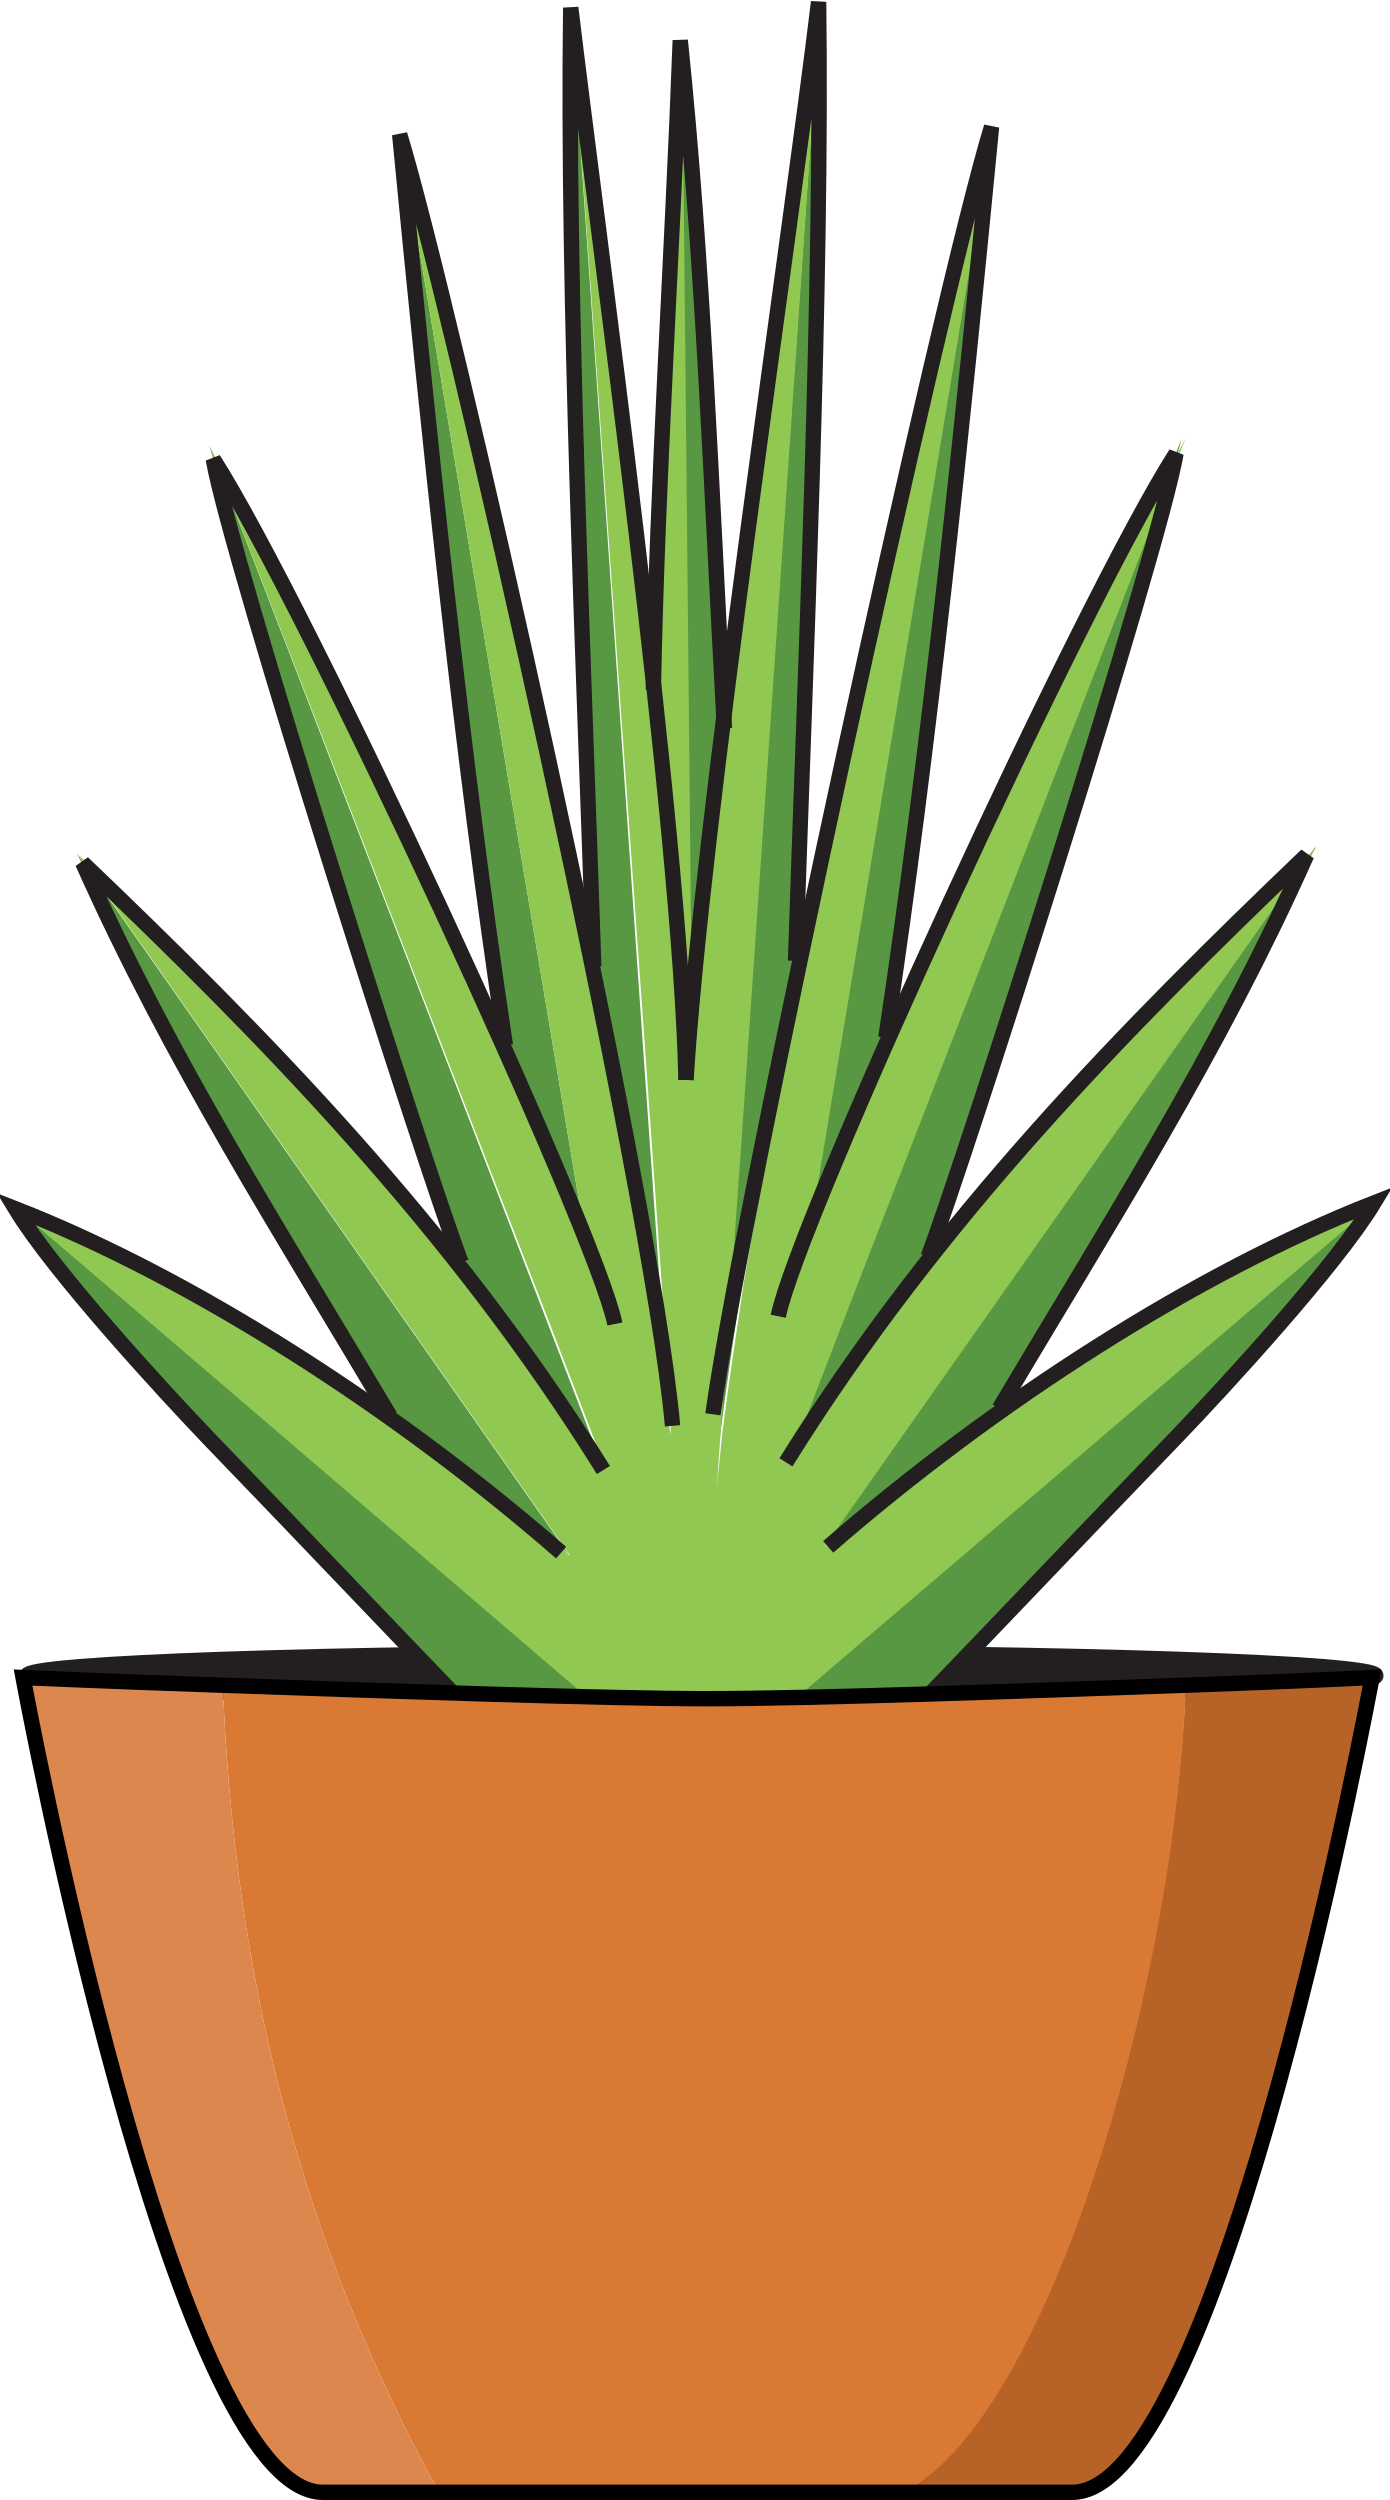
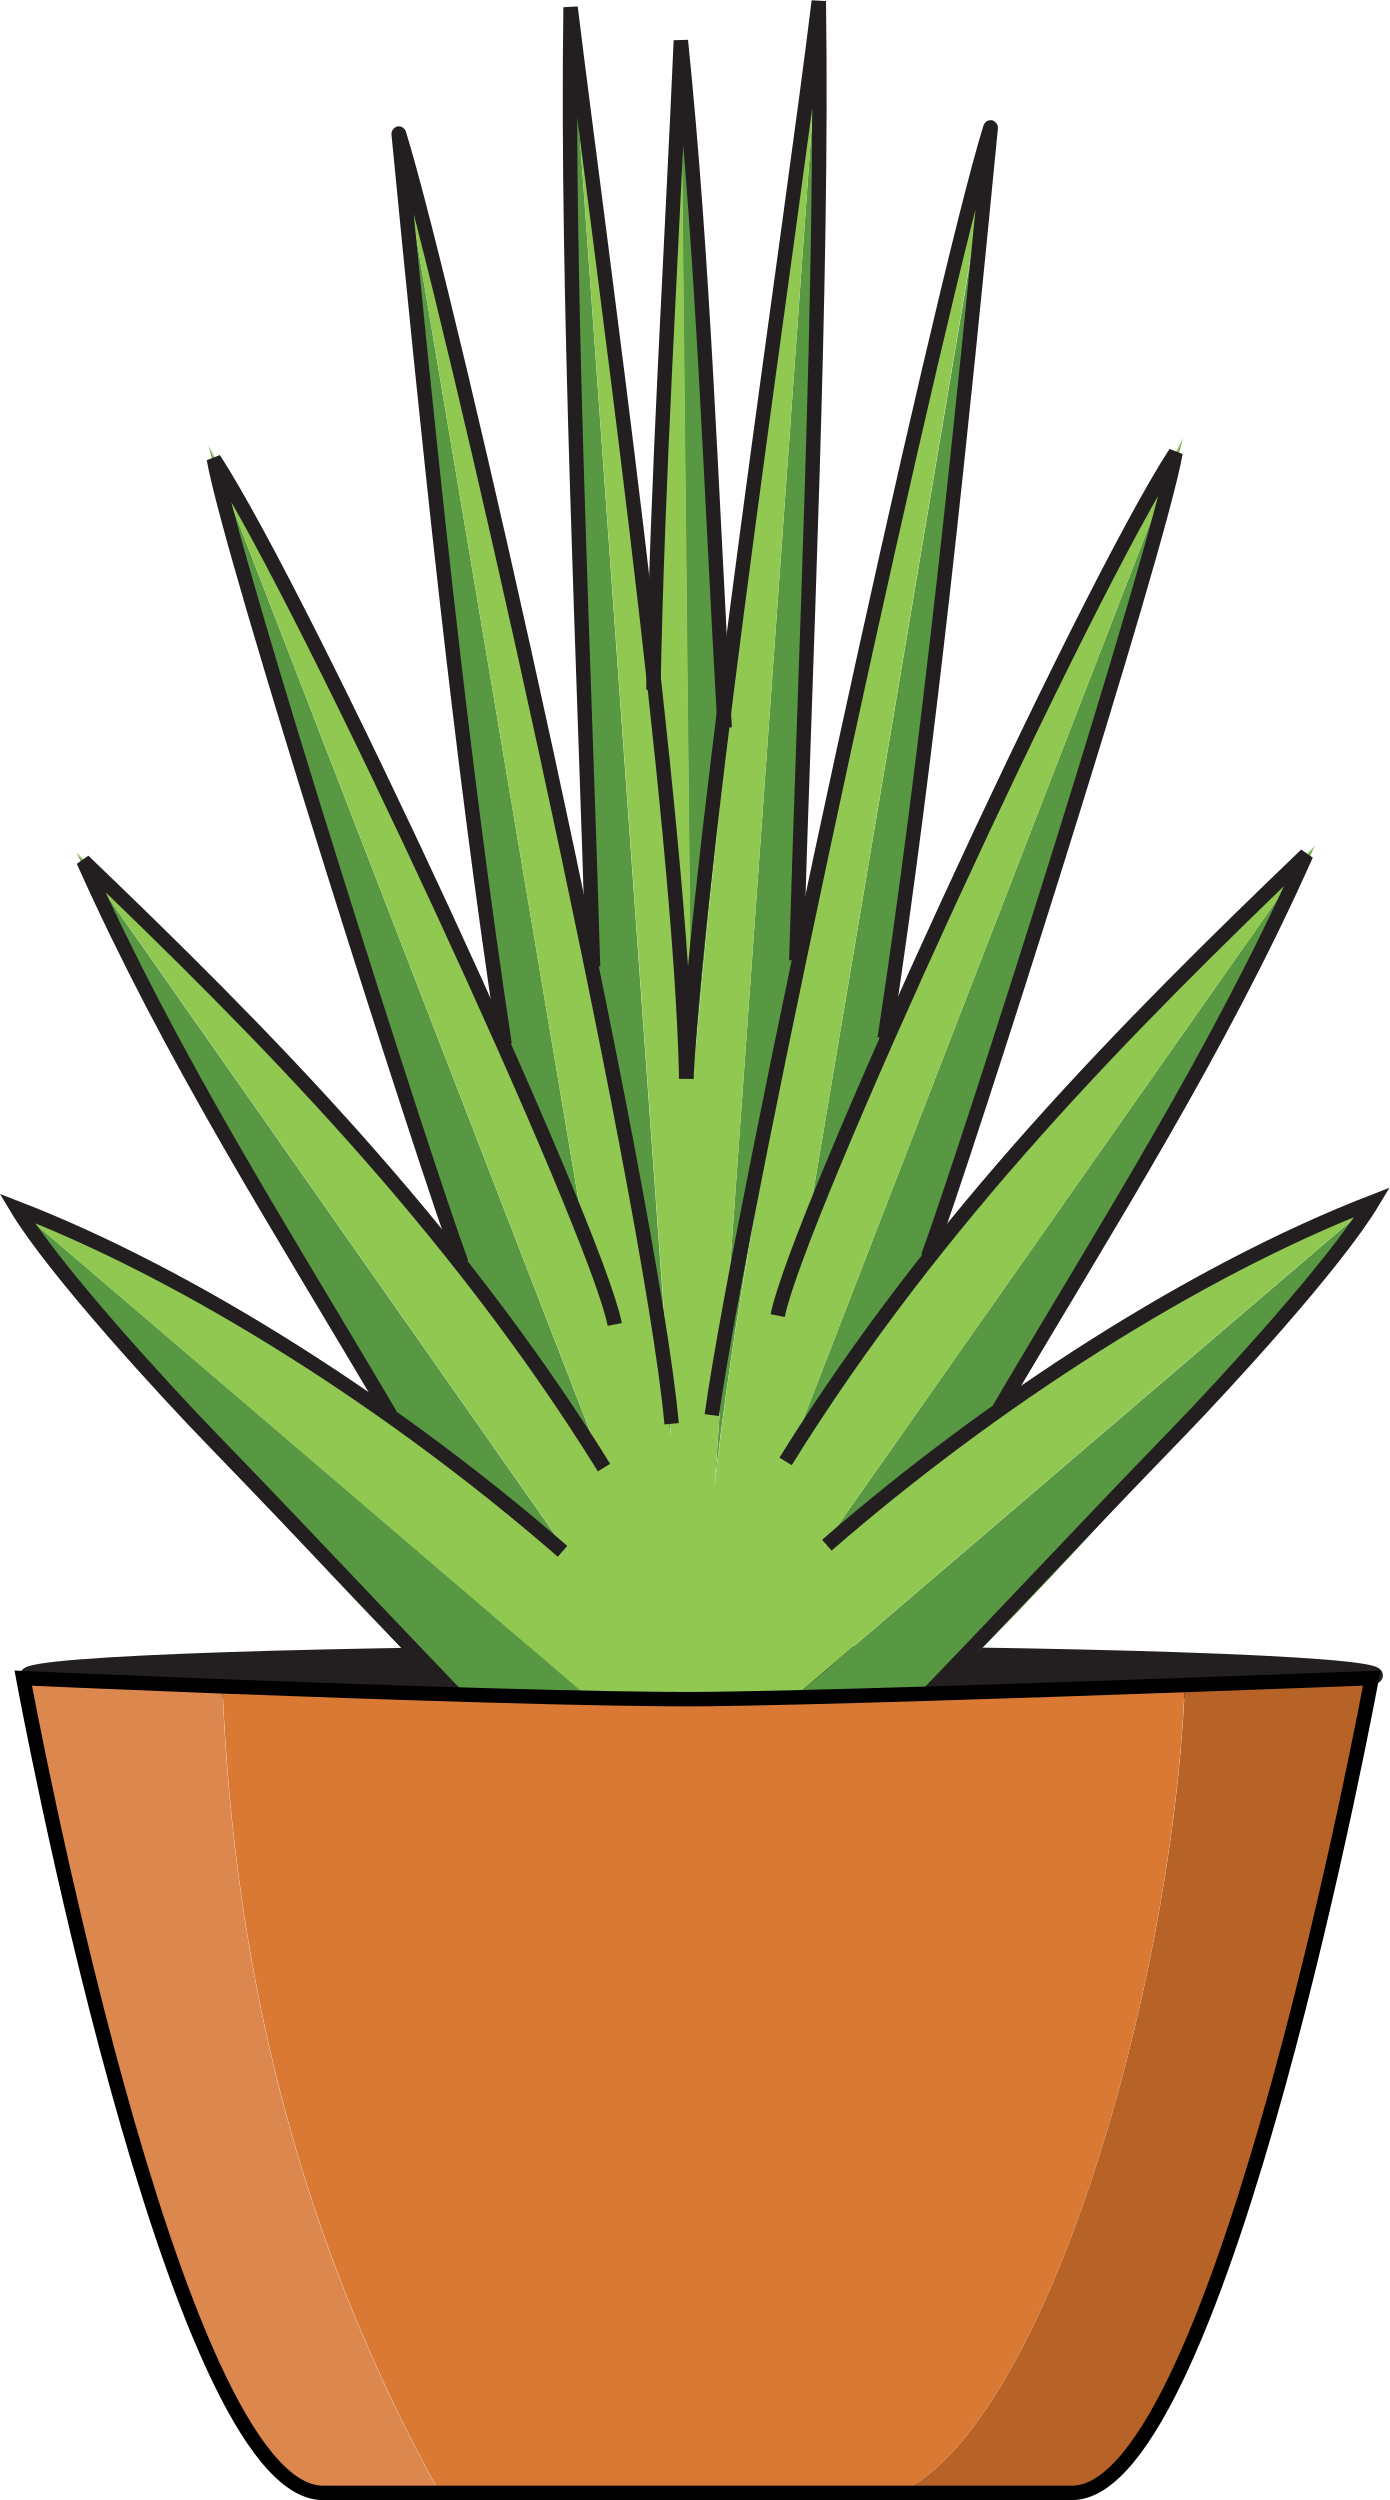
- <svg xmlns="http://www.w3.org/2000/svg" id="a" width="72.3" height="130.1" viewBox="0 0 72.3 130.1">
+ <svg xmlns="http://www.w3.org/2000/svg" id="a" width="72.32" height="130.13" viewBox="0 0 72.32 130.13">
  <defs>
-     <style>.b{fill:#231f20;stroke-linecap:round;}.b,.c{stroke:#231f20;}.b,.c,.d{stroke-width:.8px;}.c,.d{fill:none;}.d{stroke:#000;}.e{fill:#589843;}.e,.f,.g,.h,.i{stroke-width:0px;}.f{fill:#dc874e;}.g{fill:#da7934;}.h{fill:#b76328;}.i{fill:#91c852;}</style>
+     <style>.b{fill:#231f20;stroke-linecap:round;}.b,.c{stroke:#231f20;}.b,.c,.d{stroke-width:.75px;}.c,.d{fill:none;}.d{stroke:#000;}.e{fill:#589843;}.e,.f,.g,.h,.i{stroke-width:0px;}.f{fill:#dc874e;}.g{fill:#da7934;}.h{fill:#b76328;}.i{fill:#91c852;}</style>
  </defs>
-   <ellipse class="b" cx="36.5" cy="87.2" rx="35.1" ry="1.2" />
-   <path class="e" d="m43.5,86.5l-6.4,5.5-.3.2-.6.5-.2.2-.4.3-.4.3c0-.1,0-.3,0-.4,0-.3,0-.6,0-.9l-6.2-5.3L.9,62.9c1.1,1.6,30.7,38.2,35.6,33.1,6.4,2.2,34.2-32.3,35-33.5l-28.1,24Z" />
-   <path class="e" d="m52.1,73.4c8-13.2,16-28.5,16.4-29.4l-25.6,36.4c2.7-2.5,5.9-4.9,9.2-7.1Z" />
-   <path class="e" d="m46,54.8c3.1-22.4,5.6-47.1,5.7-48.4h0c0,0-9.7,57.9-9.7,57.9,1.3-3.1,2.6-6.3,4-9.5Z" />
-   <path class="e" d="m41,76c.7-1.1,1.5-2.2,2.3-3.4,1.4-2,3-4,4.5-6,6.6-19,13.4-42.5,13.7-43.8l-17.6,45.4-3,7.8Z" />
-   <path class="e" d="m36.2,54.7c.4-4.9,1-10,1.5-15.1-.9-19.2-2.2-36.5-2.3-37.5,0,0,0,0,0,0l.5,50.1c0,.8.2,1.7.2,2.5Z" />
-   <path class="e" d="m37.2,77.4c0-.9.2-1.9.3-2.9.3-2.4.7-5,1.1-7.7.8-4.6,1.7-9.7,2.7-14.7C42.5,28.2,42.8,1.3,42.7,0h0s-4.2,59.2-4.2,59.2l-1,14-.3,4.2Z" />
-   <path class="e" d="m33.4,65.2c.6,3.4,1.1,6.6,1.4,9.5,0-.4,0-.9,0-1.3l-1.4-19.8L29.7.4c0,1.3.3,28.2,1.4,52.1.9,4.4,1.7,8.7,2.4,12.8Z" />
-   <path class="e" d="m30.5,64.7L20.8,6.9h0c0,1.2,2.6,25.9,5.7,48.3,1.4,3.2,2.8,6.4,4,9.5Z" />
-   <path class="e" d="m29.6,80.9L4,44.4h0c.4.9,8.4,16.2,16.4,29.4,3.3,2.2,6.5,4.6,9.2,7.1Z" />
-   <path class="e" d="m29.1,73c.8,1.1,1.6,2.3,2.3,3.4l-3-7.8L10.9,23.2h0c.3,1.1,7.1,24.7,13.8,43.7,1.6,2,3.1,4,4.5,6Z" />
-   <path class="i" d="m52.1,73.4c-3.3,2.2-6.5,4.6-9.2,7.1l25.6-36.4s-11.2,10.8-20.6,22.5c-1.6,2-3.1,4-4.5,6-.8,1.1-1.6,2.3-2.3,3.4l3-7.8,17.6-45.4c-.2.4-8.4,15.9-15.6,32.1-1.4,3.2-2.8,6.4-4,9.5L51.7,6.5c-.4,1.4-6.1,24.1-10.3,45.6-1,5.1-1.9,10.1-2.7,14.7-.4,2.7-.8,5.3-1.1,7.7-.1,1-.2,1.9-.3,2.9l.3-4.2,1-14L42.7,0c-.2,1-2.8,19.7-5,39.6-.6,5-1.1,10.1-1.5,15.1,0-.8-.2-1.7-.2-2.5l-.5-50.1c0,.9-.9,14.9-1.4,31.7C31.9,15.8,29.7.4,29.7.4l3.8,53.2,1.4,19.8c0,.4,0,.9,0,1.3-.4-2.9-.9-6.1-1.4-9.5-.7-4.1-1.5-8.4-2.4-12.8C26.8,30.8,21,7.9,20.8,6.9l9.7,57.8c-1.3-3.1-2.6-6.3-4-9.5-7-15.9-15.1-31-15.6-32l17.6,45.4,3,7.8c-.7-1.1-1.5-2.2-2.3-3.4-1.4-2-3-4-4.5-6-9.1-11.5-20-22-20.6-22.5l25.6,36.5c-2.7-2.5-5.9-4.9-9.2-7.1C11,67.6,1.2,63.1.9,62.9l28.1,24.1,6.2,5.3c0,.3,0,.6,0,.9,0,.1,0,.3,0,.4l.4-.3.4-.3.2-.2.6-.5.3-.2,6.4-5.5,28.1-24s-10,4.6-19.5,10.9Z" />
-   <path class="c" d="m34.2,96.6c-3.3-1-6.2-3.9-9-6.8-5.5-5.7-8.7-9.1-14.2-14.8-2.4-2.5-8.2-8.8-10.2-12.1,9.2,3.6,19.8,10.4,28.4,17.9" />
-   <path class="c" d="m20.3,73.7c-5.7-9.6-11.4-18.5-16-28.8,9.3,8.9,19.2,18.9,27.1,31.6" />
-   <path class="c" d="m24,65.7c-1.8-4.7-12-36.6-12.9-41.8,4.8,7.5,19.9,40.1,20.9,45" />
-   <path class="c" d="m26.3,54.4c-2.3-15.3-4-31.9-5.5-47.4,0,0,0,0,0,0,2.6,8.5,13.1,54.8,14.2,67.2" />
-   <path class="c" d="m35.7,56.2c-.3-13.2-4.6-44.1-6-55.8-.2,14.7.7,34.7,1.2,49.9" />
-   <path class="c" d="m38.1,96.3c3.3-1,6.2-3.9,9-6.8,5.5-5.7,8.7-9.1,14.2-14.8,2.4-2.5,8.2-8.8,10.2-12.1-9.2,3.6-19.8,10.4-28.4,17.9" />
-   <path class="c" d="m52,73.3c5.7-9.6,11.4-18.5,16-28.8-9.3,8.9-19.2,18.9-27.1,31.6" />
-   <path class="c" d="m48.3,65.4c1.8-4.7,12-36.6,12.9-41.8-4.8,7.5-19.7,39.9-20.7,44.9" />
-   <path class="c" d="m46.1,54c2.3-15.3,4-31.9,5.5-47.4,0,0,0,0,0,0-2.6,8.5-13,56.1-14.5,67" />
-   <path class="c" d="m35.7,56.2c.8-13.2,5.5-44.4,6.9-56.1.2,14.7-.7,34.7-1.2,49.9" />
-   <path class="c" d="m34,35.9c.2-10.9,1-22.8,1.4-33.8,1.2,11.6,1.6,23.1,2.3,35.8" />
-   <path class="h" d="m71.4,87.3s-7.8,42.4-15.6,42.4h-9c7.5-3.3,14.1-25.7,14.9-41.7v-.4c5.6-.2,9.7-.4,9.7-.4Z" />
-   <path class="g" d="m61.7,87.7v.4c-.7,16-7.4,38.3-14.9,41.7h-23.9c-7.3-13.2-10.7-27-11.3-42,8.5.3,20,.7,25.2.7,5.3,0,16.6-.4,24.8-.7Z" />
-   <path class="f" d="m22.9,129.8h-6.1c-7.8,0-15.6-42.4-15.6-42.4,0,0,4.5.2,10.4.4.6,15,4,28.8,11.3,42Z" />
-   <path class="d" d="m61.7,87.7c5.6-.2,9.7-.4,9.7-.4,0,0-7.8,42.4-15.6,42.4H16.8c-7.8,0-15.6-42.4-15.6-42.4,0,0,4.5.2,10.4.4,8.5.3,20,.7,25.2.7,5.3,0,16.6-.4,24.8-.7Z" />
+   <ellipse class="b" cx="36.51" cy="87.21" rx="35.1" ry="1.18" />
+   <path class="e" d="m43.47,86.53l-6.37,5.46-.3.25-.59.51-.21.19-.38.32-.38.33c-.01-.13-.02-.26-.02-.4,0-.3,0-.6.04-.9l-6.22-5.33L.89,62.9c1.05,1.56,30.72,38.25,35.62,33.15,6.38,2.18,34.24-32.31,35.03-33.54l-28.08,24.02Z" />
+   <path class="e" d="m52.07,73.41c8.02-13.23,15.99-28.5,16.37-29.38l-25.57,36.43c2.73-2.48,5.93-4.88,9.2-7.06Z" />
+   <path class="e" d="m45.98,54.85c3.08-22.35,5.63-47.09,5.71-48.37v.06s-9.75,57.83-9.75,57.83c1.26-3.14,2.63-6.35,4.04-9.53Z" />
+   <path class="e" d="m41,75.98c.72-1.11,1.48-2.24,2.28-3.37,1.42-2.01,2.96-4.03,4.55-6.03,6.61-18.99,13.43-42.47,13.75-43.78l-17.57,45.41-3.01,7.77Z" />
+   <path class="e" d="m36.19,54.72c.44-4.93.96-10.04,1.51-15.07-.92-19.18-2.15-36.51-2.27-37.54,0,0,0,.01,0,.04l.52,50.08c.08.84.16,1.67.23,2.5Z" />
+   <path class="e" d="m37.18,77.43c.1-.92.21-1.88.34-2.87.31-2.4.69-4.98,1.13-7.7.75-4.65,1.68-9.67,2.69-14.74C42.46,28.24,42.76,1.31,42.72,0v.05s-4.24,59.19-4.24,59.19l-1,14.04-.29,4.15Z" />
+   <path class="e" d="m33.44,65.21c.57,3.37,1.06,6.57,1.44,9.51.02-.43.03-.85.04-1.3l-1.42-19.83L29.7.38c-.04,1.32.27,28.2,1.37,52.08.87,4.36,1.68,8.68,2.37,12.75Z" />
+   <path class="e" d="m30.49,64.73L20.75,6.91v-.04c.07,1.27,2.61,25.99,5.7,48.34,1.41,3.19,2.78,6.41,4.04,9.53Z" />
+   <path class="e" d="m29.58,80.87L4.01,44.41l-.02-.02c.42.96,8.38,16.21,16.38,29.41,3.26,2.18,6.48,4.57,9.2,7.07Z" />
+   <path class="e" d="m29.15,72.99c.81,1.14,1.57,2.27,2.29,3.39l-3.02-7.79L10.87,23.22l-.02-.05c.28,1.19,7.12,24.74,13.75,43.79,1.59,1.99,3.13,4.02,4.55,6.03Z" />
+   <path class="i" d="m52.07,73.41c-3.26,2.18-6.47,4.57-9.2,7.06l25.57-36.43s-11.23,10.77-20.61,22.55c-1.59,2-3.12,4.03-4.55,6.03-.8,1.13-1.57,2.26-2.28,3.37l3.01-7.77,17.57-45.41c-.23.43-8.43,15.89-15.6,32.05-1.41,3.18-2.78,6.39-4.04,9.53L51.67,6.55c-.35,1.38-6.06,24.07-10.32,45.58-1.01,5.08-1.94,10.09-2.69,14.74-.44,2.71-.83,5.3-1.13,7.7-.13.99-.24,1.95-.34,2.87l.29-4.15,1-14.04L42.72.05c-.15,1.05-2.81,19.67-5.01,39.6-.55,5.02-1.07,10.14-1.51,15.07-.07-.83-.15-1.66-.23-2.5l-.52-50.08c-.05.86-.85,14.94-1.43,31.71C31.93,15.83,29.7.38,29.7.38l3.81,53.21,1.42,19.83c-.01.45-.03.87-.04,1.3-.38-2.94-.87-6.14-1.44-9.51-.7-4.07-1.5-8.4-2.37-12.75C26.77,30.8,21.02,7.95,20.75,6.91l9.74,57.82c-1.26-3.12-2.63-6.33-4.04-9.53-7.04-15.86-15.07-31.04-15.58-31.98l17.55,45.36,3.02,7.79c-.71-1.12-1.48-2.24-2.29-3.39-1.42-2-2.96-4.03-4.55-6.03-9.13-11.48-20.03-22.01-20.59-22.55l25.57,36.46c-2.72-2.49-5.94-4.88-9.2-7.07C11.05,67.57,1.25,63.05.89,62.9l28.12,24.07,6.22,5.33c-.03.3-.04.6-.04.9,0,.14,0,.27.02.4l.38-.33.38-.32.21-.19.59-.51.3-.25,6.37-5.46,28.08-24.02s-9.97,4.56-19.47,10.9Z" />
+   <path class="c" d="m34.21,96.61c-3.28-1-6.17-3.95-8.97-6.84-5.49-5.67-8.66-9.13-14.15-14.8-2.38-2.45-8.25-8.82-10.21-12.08,9.19,3.56,19.81,10.38,28.4,17.86" />
+   <path class="c" d="m20.32,73.65c-5.67-9.64-11.36-18.49-15.98-28.84,9.27,8.9,19.21,18.87,27.1,31.58" />
+   <path class="c" d="m24.02,65.74c-1.78-4.74-11.96-36.62-12.89-41.85,4.83,7.45,19.9,40.07,20.87,45.05" />
+   <path class="c" d="m26.27,54.37c-2.32-15.27-4.02-31.95-5.52-47.4,0-.02.01-.03.02-.01,2.62,8.48,13.05,54.83,14.19,67.15" />
+   <path class="c" d="m35.72,56.15c-.25-13.19-4.6-44.08-6.02-55.77-.22,14.73.73,34.72,1.17,49.93" />
+   <path class="c" d="m38.11,96.29c3.28-1,6.17-3.95,8.97-6.84,5.49-5.67,8.66-9.13,14.15-14.8,2.38-2.45,8.25-8.82,10.21-12.08-9.19,3.56-19.81,10.38-28.4,17.86" />
+   <path class="c" d="m52.01,73.33c5.67-9.64,11.36-18.49,15.98-28.84-9.27,8.9-19.21,18.87-27.1,31.58" />
+   <path class="c" d="m48.3,65.42c1.78-4.74,11.96-36.62,12.89-41.85-4.83,7.45-19.74,39.93-20.71,44.91" />
+   <path class="c" d="m46.05,54.05c2.32-15.27,4.02-31.95,5.52-47.4,0-.02-.01-.03-.02-.01-2.62,8.48-12.98,56.06-14.5,67.02" />
+   <path class="c" d="m35.72,56.15c.76-13.24,5.48-44.4,6.9-56.09.22,14.73-.73,34.72-1.17,49.93" />
+   <path class="c" d="m34.01,35.91c.2-10.91.95-22.83,1.43-33.8,1.19,11.65,1.55,23.06,2.28,35.77" />
+   <path class="h" d="m71.4,87.35s-7.8,42.41-15.6,42.41h-9.01c7.46-3.33,14.13-25.66,14.87-41.67v-.38c5.55-.2,9.73-.36,9.73-.36Z" />
+   <path class="g" d="m61.65,87.71v.38c-.73,16.01-7.39,38.34-14.86,41.67h-23.9c-7.27-13.16-10.69-26.96-11.31-41.98,8.51.32,19.98.71,25.24.66,5.31-.06,16.59-.43,24.83-.73Z" />
+   <path class="f" d="m22.89,129.76h-6.09c-7.8,0-15.6-42.41-15.6-42.41,0,0,4.47.2,10.37.43.62,15.02,4.04,28.83,11.31,41.98Z" />
+   <path class="d" d="m61.65,87.71c5.56-.2,9.75-.36,9.75-.36,0,0-7.8,42.41-15.6,42.41H16.81c-7.8,0-15.6-42.41-15.6-42.41,0,0,4.47.2,10.37.43,8.51.32,19.98.71,25.24.66,5.31-.06,16.59-.43,24.83-.73Z" />
</svg>
